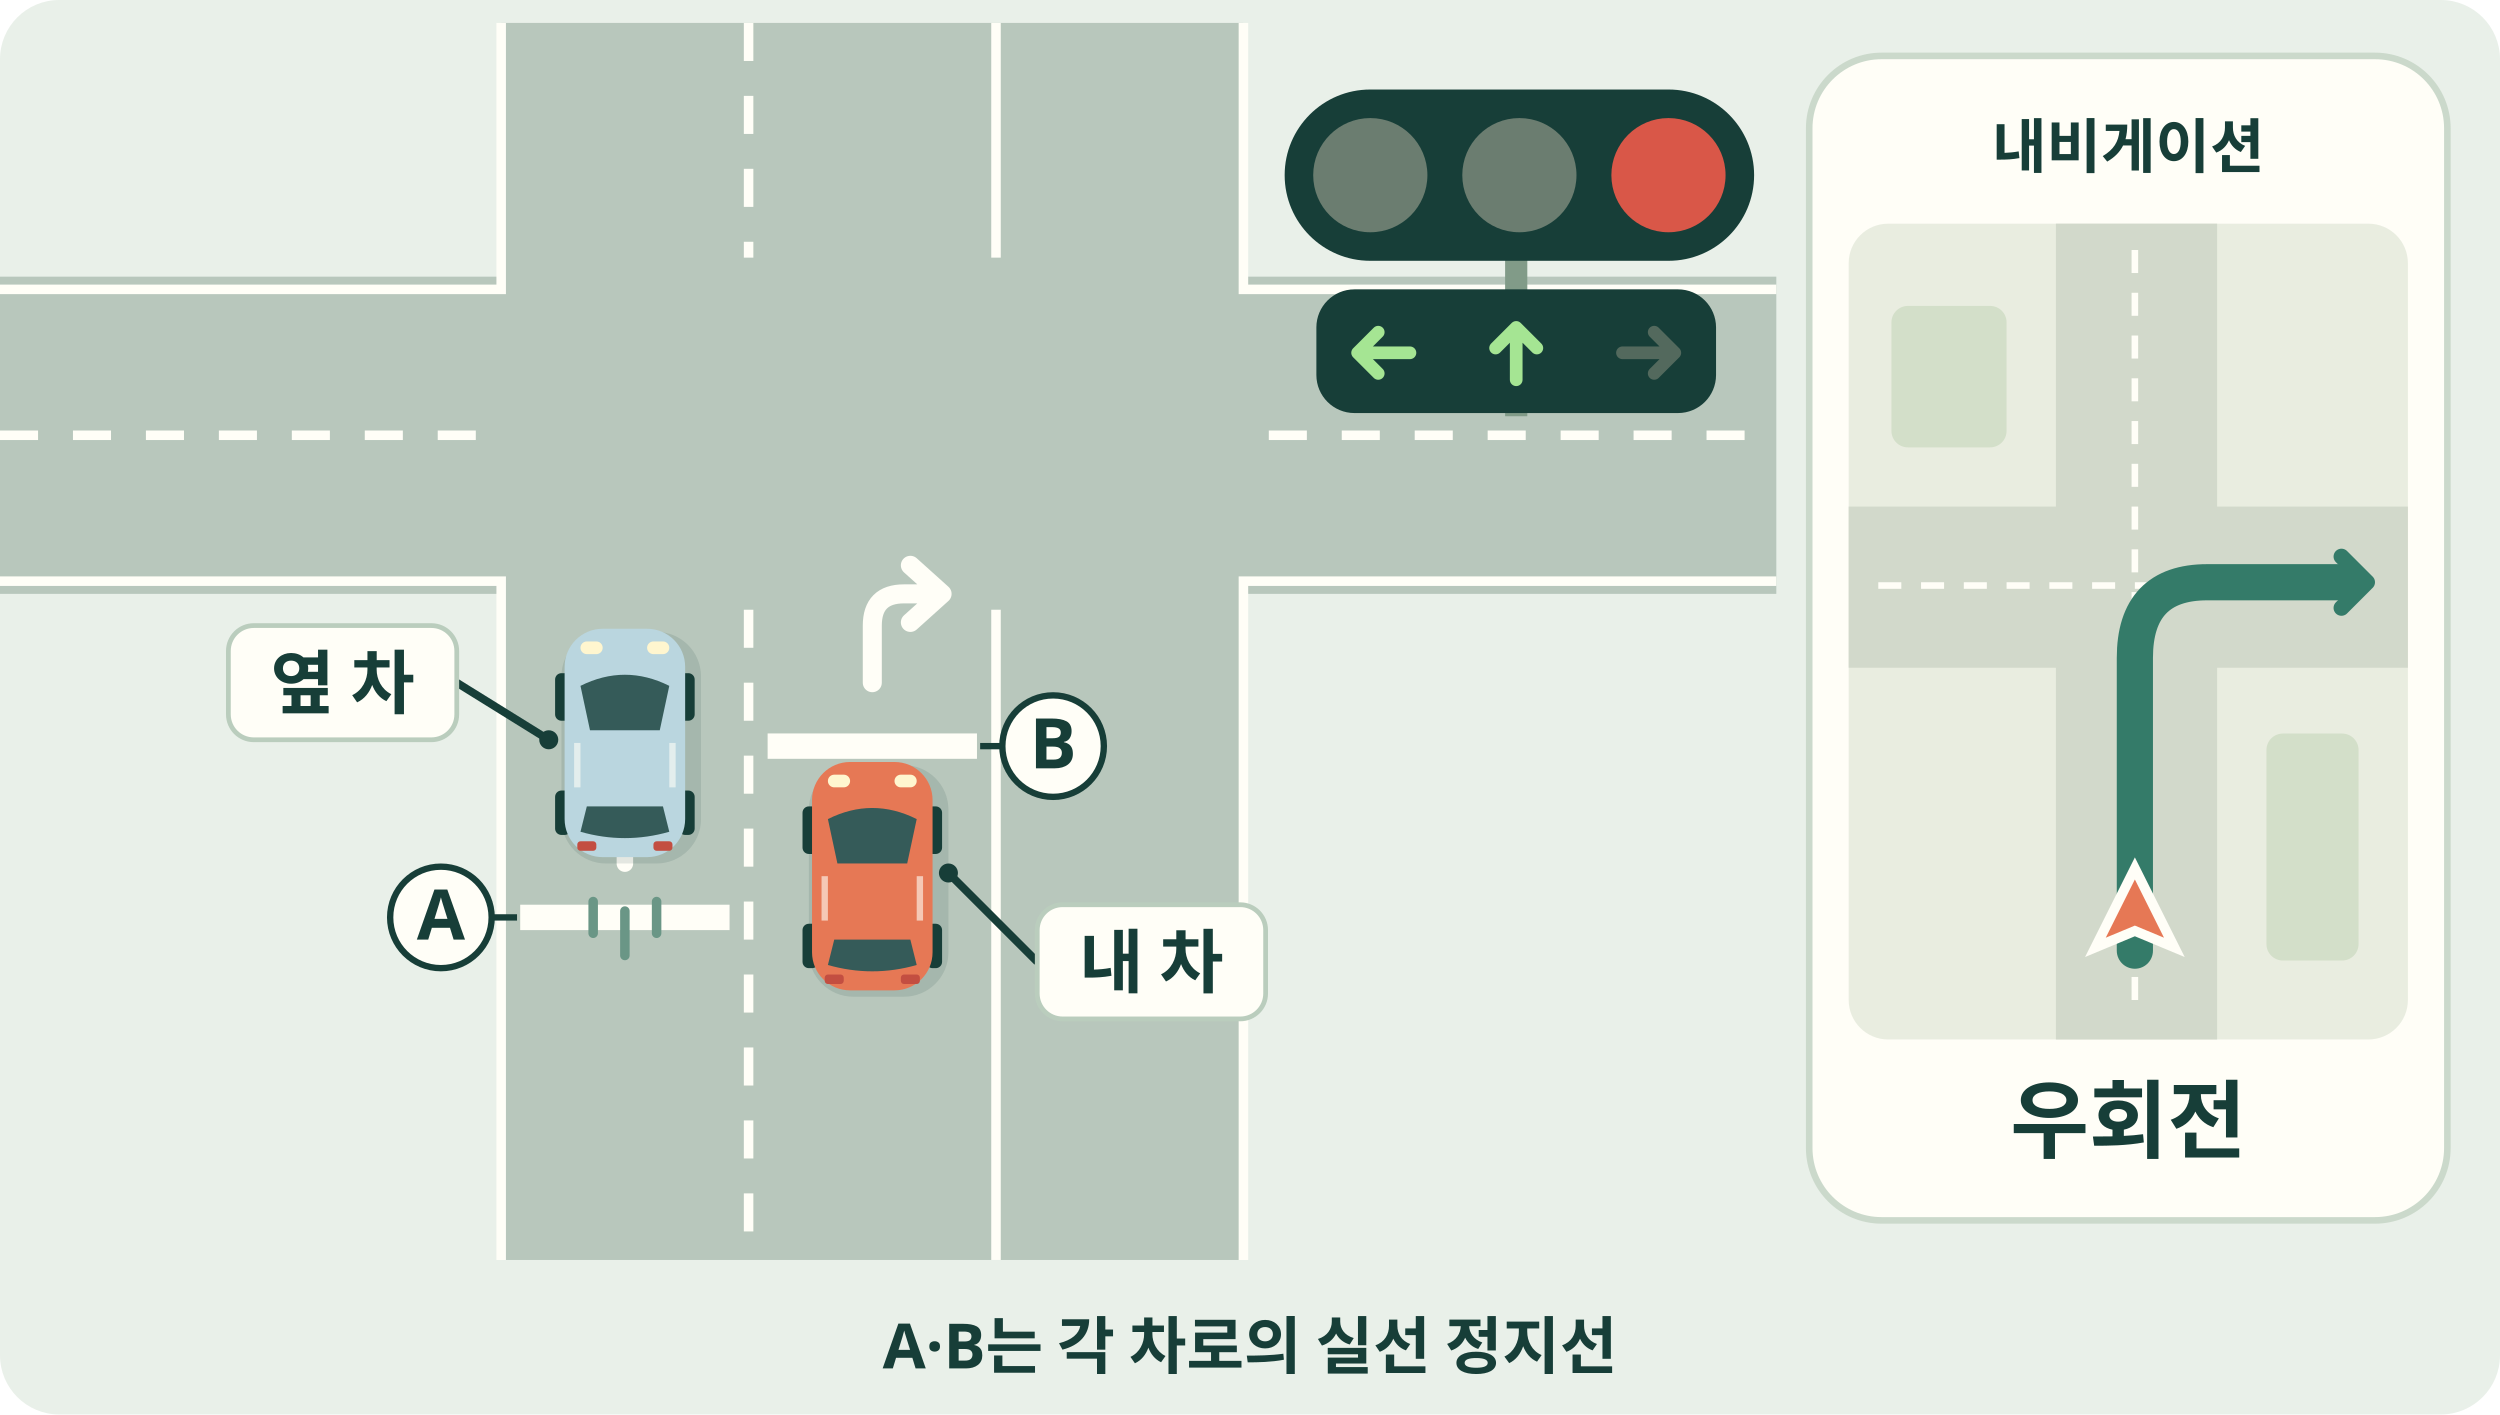
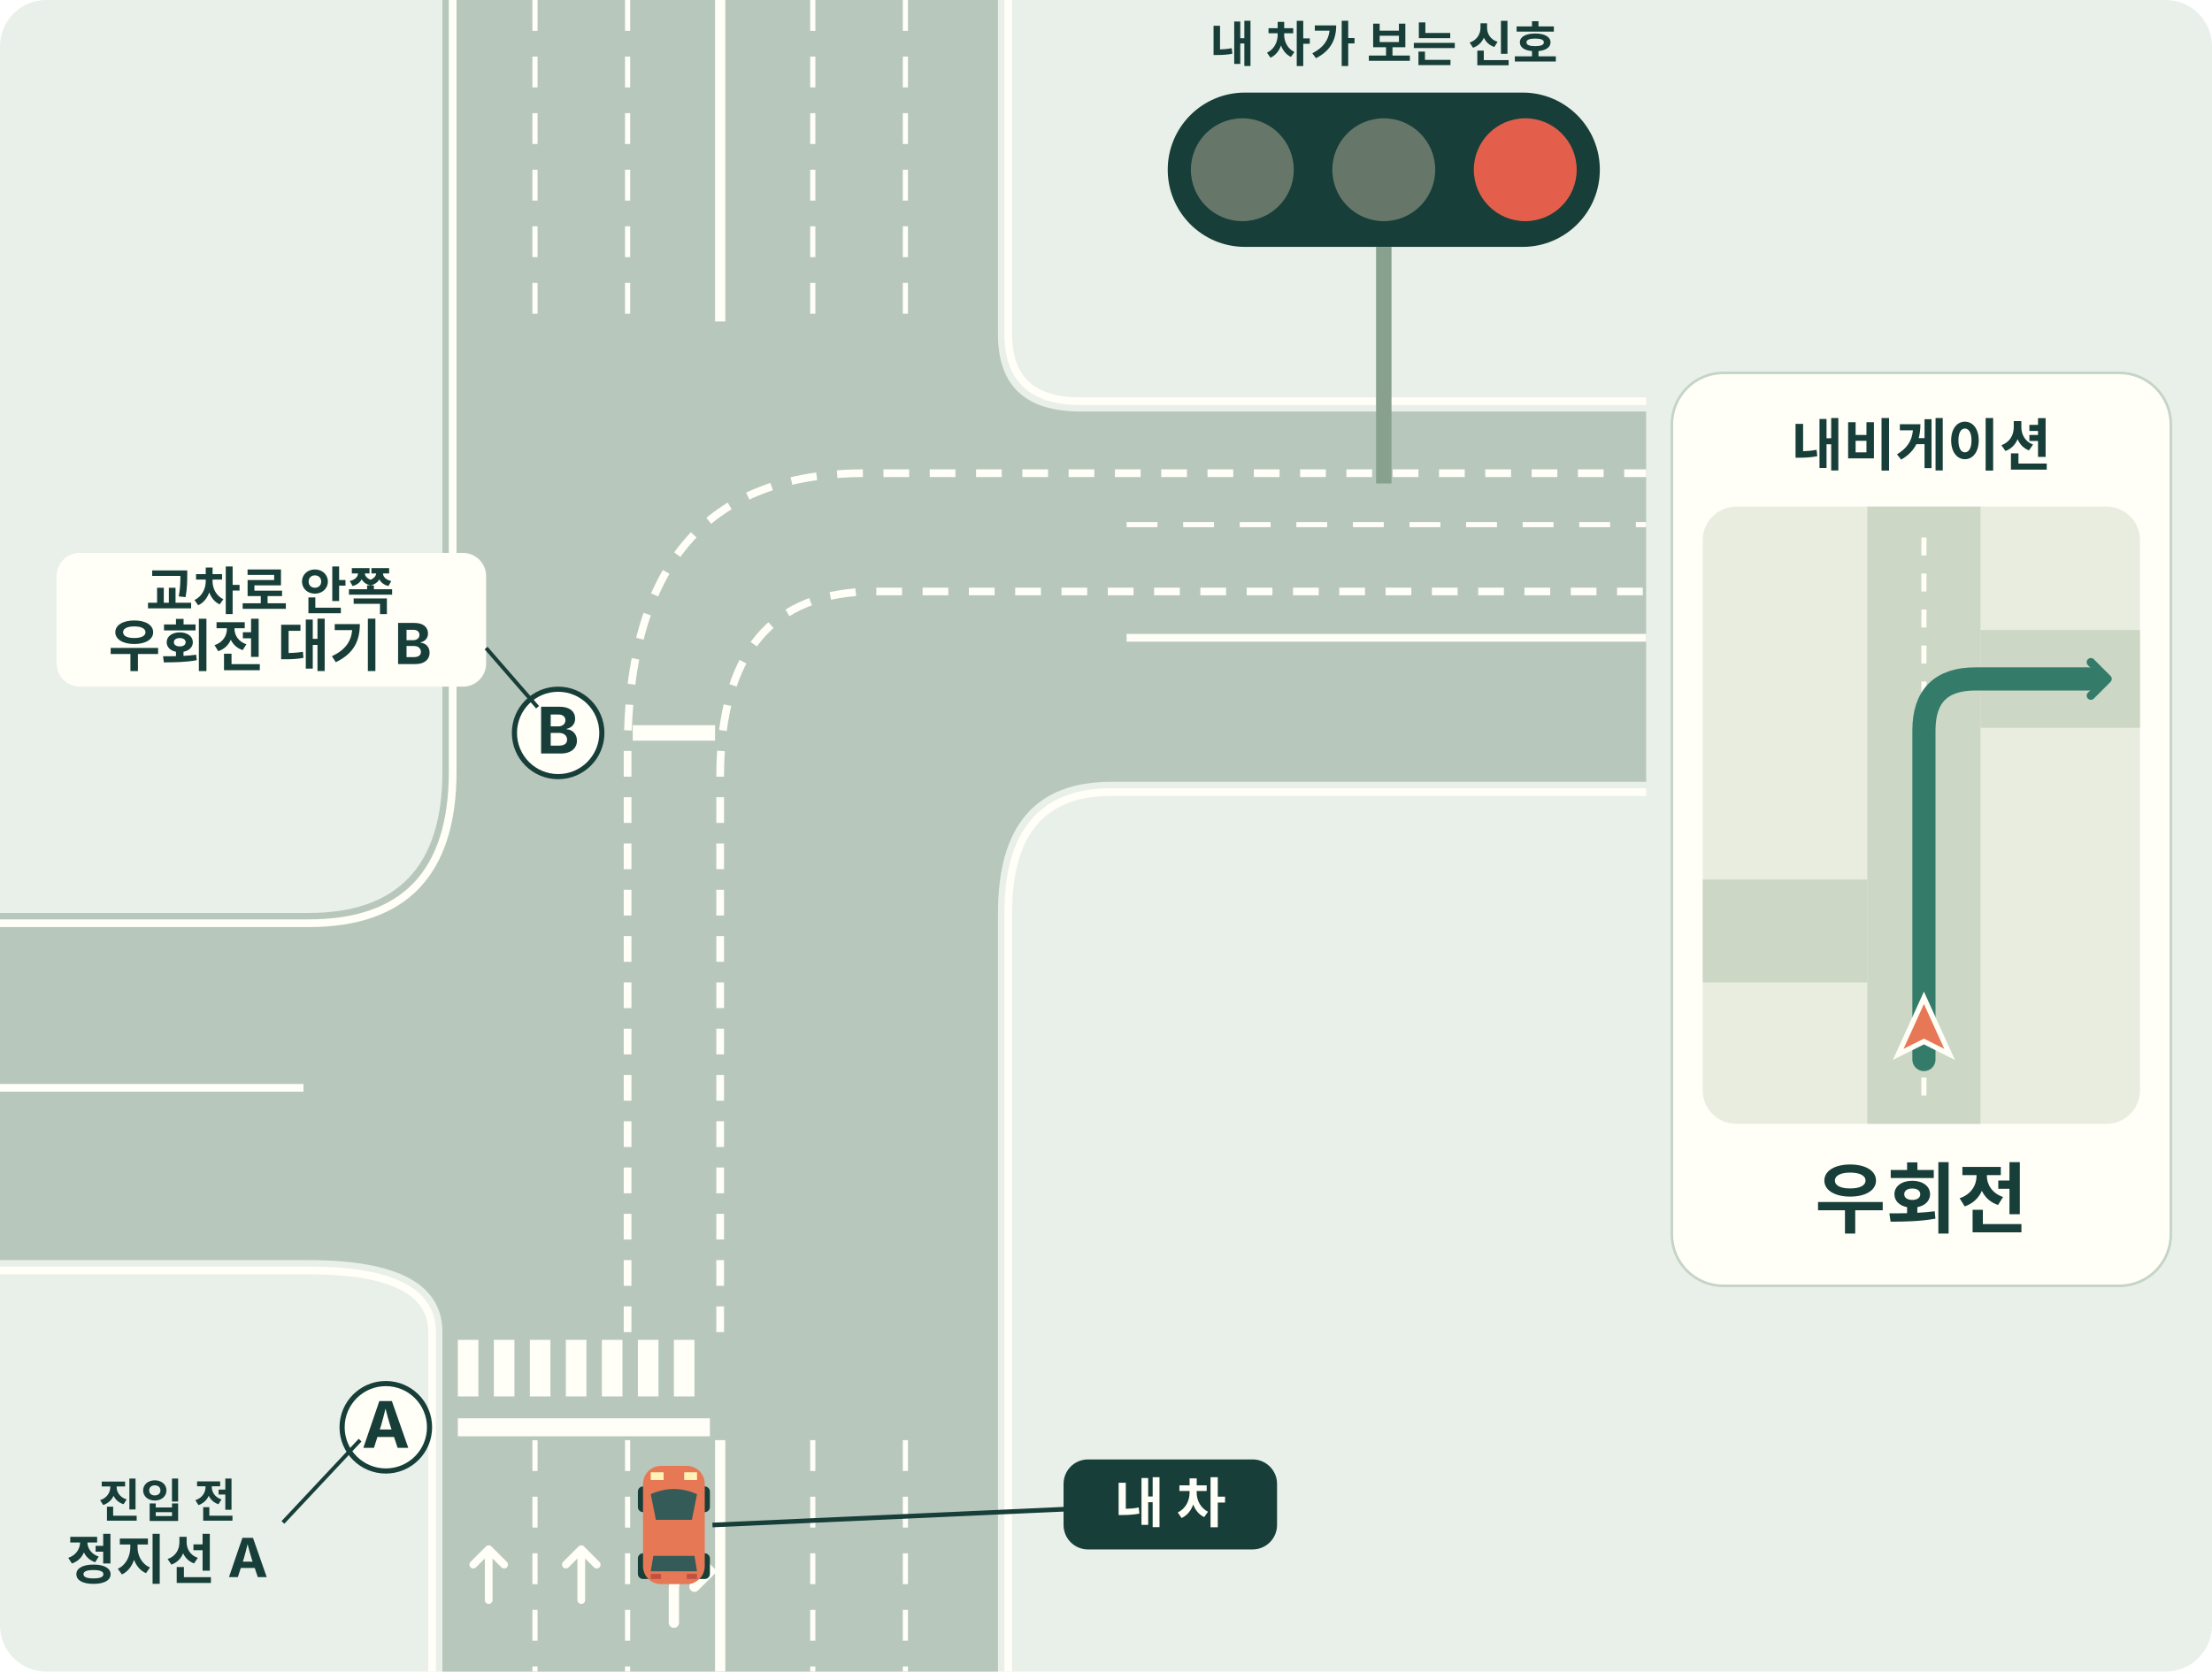
- <svg xmlns="http://www.w3.org/2000/svg" data-question-id="turn-02" viewBox="0 0 760 430" role="img" aria-label="옆 직진 차는 출발했어요. B선 앞의 나는요?. A·B는 각 차로의 실선 정지선. 빨간 원형 신호. 녹색 화살표: 좌회전, 직진. 내비 경로: 우회전. 내 차는 오른쪽 차로" class="scene-art">
-   <rect width="760" height="430" rx="18" fill="#e9f0e9" />
-   <svg width="540" height="390" viewBox="0 0 560 390" x="0" y="0" overflow="hidden">
-     <rect y="80" width="560" height="100" fill="#b8c7bc" />
-     <rect x="158" width="234" height="390" fill="#b8c7bc" />
-     <path d="M0 84h158V0M392 0v84h168M0 176h158v214M392 390V176h168" stroke="#fffef7" stroke-width="3" fill="none" />
-     <path d="M314 0v74M314 185v205" stroke="#fffef7" stroke-width="3" />
-     <path d="M236 0v74M236 185v205M0 130h150M400 130h160" stroke="#fffef7" stroke-width="3" stroke-dasharray="12 11" />
-     <g transform="translate(197 254) rotate(0) scale(0.65)">
-       <path d="M0 17v-32M-13 -3L0 -16 13 -3" fill="none" stroke="#fffef7" stroke-width="8" stroke-linecap="round" stroke-linejoin="round" />
+ <svg xmlns="http://www.w3.org/2000/svg" data-question-id="turn-02" viewBox="0 0 860 650" role="img" aria-label="빨간불. 먼 B까지 나가서 기다려도 될까요?. 빨간 원형 신호. 내비 경로: 우회전. 넓고 어긋난 교차로. 진입 전 정지선 A와 교차로 깊숙한 우회전 대기 표시 B 사이에 여러 대 길이의 진입 구간이 있음. 내 차는 A 정지선 이전. 진행할 경로에 다른 차나 보행자 없음" data-scenario-feature="deep-right-turn" style="font-family:-apple-system,BlinkMacSystemFont,'Apple SD Gothic Neo',sans-serif">
+   <rect width="860" height="650" rx="18" fill="#e9f0e9" />
+   <g data-road-layout="large-offset-intersection" data-entry-line-y="555" data-waiting-line-y="285" data-stage="before-entry">
+     <path d="M0 355H120Q172 355 172 300V0H388V130Q388 160 420 160H640V304H432Q388 304 388 355V650H172V518Q172 490 120 490H0Z" fill="#b8c7bc" />
+     <path d="M0 359H120Q176 359 176 300V0M392 0V130Q392 156 420 156H640M640 308H432Q392 308 392 355V650M168 650V518Q168 494 120 494H0" fill="none" stroke="#fffef7" stroke-width="3" />
+     <path d="M280 0V125M280 560V650" fill="none" stroke="#fffef7" stroke-width="4" />
+     <path d="M208 0V130M244 0V130M316 0V130M352 0V130M208 560V650M244 560V650M316 560V650M352 560V650" fill="none" stroke="#fffef7" stroke-width="2" stroke-dasharray="12 10" />
+     <path d="M0 423H118M438 248H640" fill="none" stroke="#fffef7" stroke-width="3" />
+     <path d="M438 204H640" fill="none" stroke="#fffef7" stroke-width="2" stroke-dasharray="12 10" />
+     <g data-crosswalk="entry">
+       <rect x="178" y="521" width="8" height="22" fill="#fffef7" />
+       <rect x="192" y="521" width="8" height="22" fill="#fffef7" />
+       <rect x="206" y="521" width="8" height="22" fill="#fffef7" />
+       <rect x="220" y="521" width="8" height="22" fill="#fffef7" />
+       <rect x="234" y="521" width="8" height="22" fill="#fffef7" />
+       <rect x="248" y="521" width="8" height="22" fill="#fffef7" />
+       <rect x="262" y="521" width="8" height="22" fill="#fffef7" />
    </g>
-     <path d="M275 208v-18q0 -10 10 -10h12m-10 -9 10 9 -10 9" stroke="#fffef7" stroke-width="6" fill="none" stroke-linecap="round" stroke-linejoin="round" />
-     <path data-marking="stop-line" data-line-id="A" data-lane="straight" d="M164 282h66" stroke="#fffef7" stroke-width="8" />
-     <path data-marking="stop-line" data-line-id="B" data-lane="right" d="M242 228h66" stroke="#fffef7" stroke-width="8" />
-     <circle cx="139" cy="282" r="16" fill="#fffef7" stroke="#173e38" stroke-width="2" />
-     <text x="139" y="289" font-size="22" fill="#173e38" font-family="Pretendard, 'Noto Sans KR', sans-serif" font-weight="700" text-anchor="middle">A</text>
-     <circle cx="332" cy="228" r="16" fill="#fffef7" stroke="#173e38" stroke-width="2" />
-     <text x="332" y="235" font-size="22" fill="#173e38" font-family="Pretendard, 'Noto Sans KR', sans-serif" font-weight="700" text-anchor="middle">B</text>
-     <path d="M155 282h8M309 228h7" stroke="#173e38" stroke-width="2" />
-     <g data-vehicle-role="own" data-car-x="275" data-car-y="268" data-car-role="내 차" data-car-side="right" data-car-dy="28" transform="translate(275 268) rotate(0) scale(1)">
-       <rect x="-20" y="-34" width="44" height="73" rx="14" fill="#173e38" opacity=".12" />
-       <rect x="-22" y="-21" width="5" height="15" rx="2" fill="#173e38" />
-       <rect x="17" y="-21" width="5" height="15" rx="2" fill="#173e38" />
-       <rect x="-22" y="16" width="5" height="14" rx="2" fill="#173e38" />
-       <rect x="17" y="16" width="5" height="14" rx="2" fill="#173e38" />
-       <rect x="-19" y="-35" width="38" height="72" rx="12" fill="#e67855" />
-       <path d="M-14 -17q14 -7 28 0l-3 14h-22Z" fill="#355b59" />
-       <path d="M-12 21h24l2 8q-14 4 -28 0Z" fill="#355b59" />
-       <path d="M-15 1v14M15 1v14" stroke="#fffef7" stroke-opacity=".6" stroke-width="2" />
-       <rect x="-14" y="-31" width="7" height="4" rx="2" fill="#fff6cf" />
-       <rect x="7" y="-31" width="7" height="4" rx="2" fill="#fff6cf" />
-       <rect x="-15" y="32" width="6" height="3" rx="1" fill="#c34e41" />
-       <rect x="9" y="32" width="6" height="3" rx="1" fill="#c34e41" />
-     </g>
-     <g data-vehicle-role="adjacent" data-car-x="197" data-car-y="226" data-car-role="옆 차" data-car-side="left" data-car-dy="-18" transform="translate(197 226) rotate(0) scale(1)">
-       <rect x="-20" y="-34" width="44" height="73" rx="14" fill="#173e38" opacity=".12" />
-       <rect x="-22" y="-21" width="5" height="15" rx="2" fill="#173e38" />
-       <rect x="17" y="-21" width="5" height="15" rx="2" fill="#173e38" />
-       <rect x="-22" y="16" width="5" height="14" rx="2" fill="#173e38" />
-       <rect x="17" y="16" width="5" height="14" rx="2" fill="#173e38" />
-       <rect x="-19" y="-35" width="38" height="72" rx="12" fill="#bad6df" />
-       <path d="M-14 -17q14 -7 28 0l-3 14h-22Z" fill="#355b59" />
-       <path d="M-12 21h24l2 8q-14 4 -28 0Z" fill="#355b59" />
-       <path d="M-15 1v14M15 1v14" stroke="#fffef7" stroke-opacity=".6" stroke-width="2" />
-       <rect x="-14" y="-31" width="7" height="4" rx="2" fill="#fff6cf" />
-       <rect x="7" y="-31" width="7" height="4" rx="2" fill="#fff6cf" />
-       <rect x="-15" y="32" width="6" height="3" rx="1" fill="#c34e41" />
-       <rect x="9" y="32" width="6" height="3" rx="1" fill="#c34e41" />
-     </g>
-     <path d="M187 277v10M197 280v14M207 277v10" stroke="#6a9686" stroke-width="3" stroke-linecap="round" />
-     <g data-signal-type="road" transform="translate(405 21)">
-       <path d="M73 48v55" stroke="#819b88" stroke-width="7" />
-       <rect width="148" height="54" rx="27" fill="#173e38" />
-       <circle cx="27" cy="27" r="18" fill="#6b7d70" />
-       <circle cx="74" cy="27" r="18" fill="#6b7d70" />
-       <circle cx="121" cy="27" r="18" fill="#d95748" />
-       <rect x="10" y="63" width="126" height="39" rx="12" fill="#173e38" />
-       <g data-arrow="left" data-lit="true">
-         <g transform="translate(31 83) rotate(-90) scale(0.5)">
-           <path d="M0 17v-32M-13 -3L0 -16 13 -3" fill="none" stroke="#a5e593" stroke-width="8" stroke-linecap="round" stroke-linejoin="round" />
-         </g>
-       </g>
-       <g data-arrow="straight" data-lit="true">
-         <g transform="translate(73 83) rotate(0) scale(0.5)">
-           <path d="M0 17v-32M-13 -3L0 -16 13 -3" fill="none" stroke="#a5e593" stroke-width="8" stroke-linecap="round" stroke-linejoin="round" />
-         </g>
-       </g>
-       <g data-arrow="right" data-lit="false">
-         <g transform="translate(115 83) rotate(90) scale(0.5)">
-           <path d="M0 17v-32M-13 -3L0 -16 13 -3" fill="none" stroke="#53695d" stroke-width="8" stroke-linecap="round" stroke-linejoin="round" />
-         </g>
+     <path data-marking="stop-line" data-line-id="A" d="M178 555H276" stroke="#fffef7" stroke-width="7" />
+     <path d="M244 518V292Q244 184 336 184H640" fill="none" stroke="#fffef7" stroke-width="3" stroke-dasharray="10 8" />
+     <path d="M280 518V302Q280 230 340 230H640" fill="none" stroke="#fffef7" stroke-width="3" stroke-dasharray="10 8" />
+     <path data-marking="waiting-guide" data-line-id="B" d="M246 285H278" stroke="#fffef7" stroke-width="6" />
+     <circle cx="150" cy="555" r="17" fill="#fffef7" stroke="#173e38" stroke-width="2" />
+     <text x="150" y="563" font-size="25" fill="#173e38" font-weight="700" text-anchor="middle">A</text>
+     <circle cx="217" cy="285" r="17" fill="#fffef7" stroke="#173e38" stroke-width="2" />
+     <text x="217" y="293" font-size="25" fill="#173e38" font-weight="700" text-anchor="middle">B</text>
+     <path d="M0 17V-16m-10 10 10-10 10 10" fill="none" stroke="#fffef7" stroke-width="5" stroke-linecap="round" stroke-linejoin="round" transform="translate(190 612) rotate(0) scale(0.6)" />
+     <path d="M0 17V-16m-10 10 10-10 10 10" fill="none" stroke="#fffef7" stroke-width="5" stroke-linecap="round" stroke-linejoin="round" transform="translate(226 612) rotate(0) scale(0.6)" />
+     <path d="M262 631v-13q0-7 7-7h7m-6-6 6 6-6 6" fill="none" stroke="#fffef7" stroke-width="4" stroke-linecap="round" />
+     <text x="65" y="590" font-size="18" fill="#173e38" font-weight="700" text-anchor="middle">진입 전</text>
+     <text x="65" y="614" font-size="21" fill="#173e38" font-weight="700" text-anchor="middle">정지선 A</text>
+     <path d="M110 592L140 560" fill="none" stroke="#173e38" stroke-width="1.5" />
+     <rect x="22" y="215" width="167" height="52" rx="9" fill="#fffef7" />
+     <text x="105" y="237" font-size="20" fill="#173e38" font-weight="700" text-anchor="middle">교차로 안쪽</text>
+     <text x="105" y="259" font-size="22" fill="#173e38" font-weight="700" text-anchor="middle">우회전 대기 B</text>
+     <path d="M189 252L209 275" fill="none" stroke="#173e38" stroke-width="1.5" />
+   </g>
+   <g data-vehicle-role="own" data-car-x="262" data-car-y="593" data-car-length="46" transform="translate(262 593) rotate(0)">
+     <rect x="-14" y="-15" width="28" height="10" rx="2" fill="#173e38" />
+     <rect x="-14" y="11" width="28" height="10" rx="2" fill="#173e38" />
+     <rect x="-12" y="-23" width="24" height="46" rx="7" fill="#e67855" />
+     <path d="M-9 -12q9-4 18 0l-2 10h-14ZM-8 12h16l1 6h-18Z" fill="#355b59" />
+     <path d="M-9 -19h5m8 0h5" stroke="#fff3b8" stroke-width="3" />
+     <path d="M-9 20h4m10 0h4" stroke="#c25142" stroke-width="2" />
+   </g>
+   <g>
+     <path d="M455 585L277 593" fill="none" stroke="#173e38" stroke-width="1.8" />
+     <rect x="414" y="568" width="82" height="34" rx="9" fill="#173e38" stroke="#173e38" />
+     <text x="455" y="592" font-size="21" fill="#173e38" font-weight="700" text-anchor="middle" style="fill:#fffef7">내 차</text>
+   </g>
+   <g data-signal-type="road" transform="translate(454 36)">
+     <rect width="168" height="60" rx="30" fill="#173e38" />
+     <circle cx="29" cy="30" r="20" fill="#66776a" />
+     <circle cx="84" cy="30" r="20" fill="#66776a" />
+     <circle cx="139" cy="30" r="20" fill="#e35f4c" />
+     <path d="M84 60v92" stroke="#88a08e" stroke-width="6" />
+     <text x="84" y="-12" font-size="19" fill="#173e38" font-weight="700" text-anchor="middle">내 차가 보는 신호</text>
+   </g>
+   <g data-navigation="offset-junction" transform="translate(650 145)">
+     <rect width="194" height="355" rx="20" fill="#fffef7" stroke="#c4d4c5" />
+     <text x="97" y="36" font-size="22" fill="#173e38" font-weight="700" text-anchor="middle">내비게이션</text>
+     <g transform="translate(12 52)">
+       <g>
+         <rect width="170" height="240" rx="13" fill="#e8ede0" />
+         <rect x="64" width="44" height="240" fill="#ccd7c5" />
+         <path d="M108 48H170V86H108M0 145H64V185H0" fill="#ccd7c5" />
+         <path d="M86 12V230" stroke="#fffef7" stroke-width="2" stroke-dasharray="7 7" />
+         <path d="M86 215V87Q86 67 106 67H150" fill="none" stroke="#347b69" stroke-width="9" stroke-linecap="round" />
+         <path d="M0 17V-16m-10 10 10-10 10 10" fill="none" stroke="#347b69" stroke-width="5" stroke-linecap="round" stroke-linejoin="round" transform="translate(147 67) rotate(90) scale(0.65)" />
+         <path d="M86 191l-10 22 10-5 10 5Z" fill="#e67855" stroke="#fffef7" stroke-width="2" />
      </g>
    </g>
-     <g class="vehicle-callout">
-       <path d="M327 296L299 268" stroke="#173e38" stroke-width="2.5" />
-       <circle cx="299" cy="268" r="3" fill="#173e38" />
-       <rect x="327" y="278" width="72" height="36" rx="8" fill="#fffef7" stroke="#bacdbd" stroke-width="1.5" />
-       <text x="363" y="304" font-size="22" fill="#173e38" font-family="Pretendard, 'Noto Sans KR', sans-serif" font-weight="700" text-anchor="middle">내 차</text>
-     </g>
-     <g class="vehicle-callout">
-       <path d="M144 208L173 226" stroke="#173e38" stroke-width="2.5" />
-       <circle cx="173" cy="226" r="3" fill="#173e38" />
-       <rect x="72" y="190" width="72" height="36" rx="8" fill="#fffef7" stroke="#bacdbd" stroke-width="1.5" />
-       <text x="108" y="216" font-size="22" fill="#173e38" font-family="Pretendard, 'Noto Sans KR', sans-serif" font-weight="700" text-anchor="middle">옆 차</text>
-     </g>
-   </svg>
-   <g transform="translate(550 17)">
-     <rect width="194" height="354" rx="22" fill="#fffef7" stroke="#cbd9cb" stroke-width="2" />
-     <text x="97" y="34" font-size="18" fill="#173e38" font-family="Pretendard, 'Noto Sans KR', sans-serif" font-weight="700" text-anchor="middle">내비게이션</text>
-     <rect x="12" y="51" width="170" height="248" rx="12" fill="#e9ede0" />
-     <rect x="75" y="51" width="49" height="248" fill="#d2d9cb" />
-     <rect x="12" y="137" width="170" height="49" fill="#d2d9cb" />
-     <path d="M99 59v234M21 161h154" stroke="#fffef7" stroke-width="2" stroke-dasharray="7 6" />
-     <rect x="25" y="76" width="35" height="43" rx="5" fill="#d3dfc9" />
-     <rect x="139" y="206" width="28" height="69" rx="5" fill="#d3dfc9" />
-     <path d="M99 272V183Q99 160 121 160H163" fill="none" stroke="#347b69" stroke-width="11" stroke-linecap="round" stroke-linejoin="round" />
-     <g transform="translate(160 160) rotate(90) scale(0.6)">
-       <path d="M0 17v-32M-13 -3L0 -16 13 -3" fill="none" stroke="#347b69" stroke-width="8" stroke-linecap="round" stroke-linejoin="round" />
-     </g>
-     <path d="M99 247l-12 24 12 -5 12 5Z" fill="#e67855" stroke="#fffef7" stroke-width="3" />
-     <text x="97" y="333" font-size="26" fill="#173e38" font-family="Pretendard, 'Noto Sans KR', sans-serif" font-weight="700" text-anchor="middle">우회전</text>
+     <text x="97" y="332" font-size="30" fill="#173e38" font-weight="700" text-anchor="middle">우회전</text>
  </g>
-   <text x="380" y="416" font-size="19" fill="#173e38" font-family="Pretendard, 'Noto Sans KR', sans-serif" font-weight="700" text-anchor="middle">A·B는 각 차로의 실선 정지선</text>
</svg>
